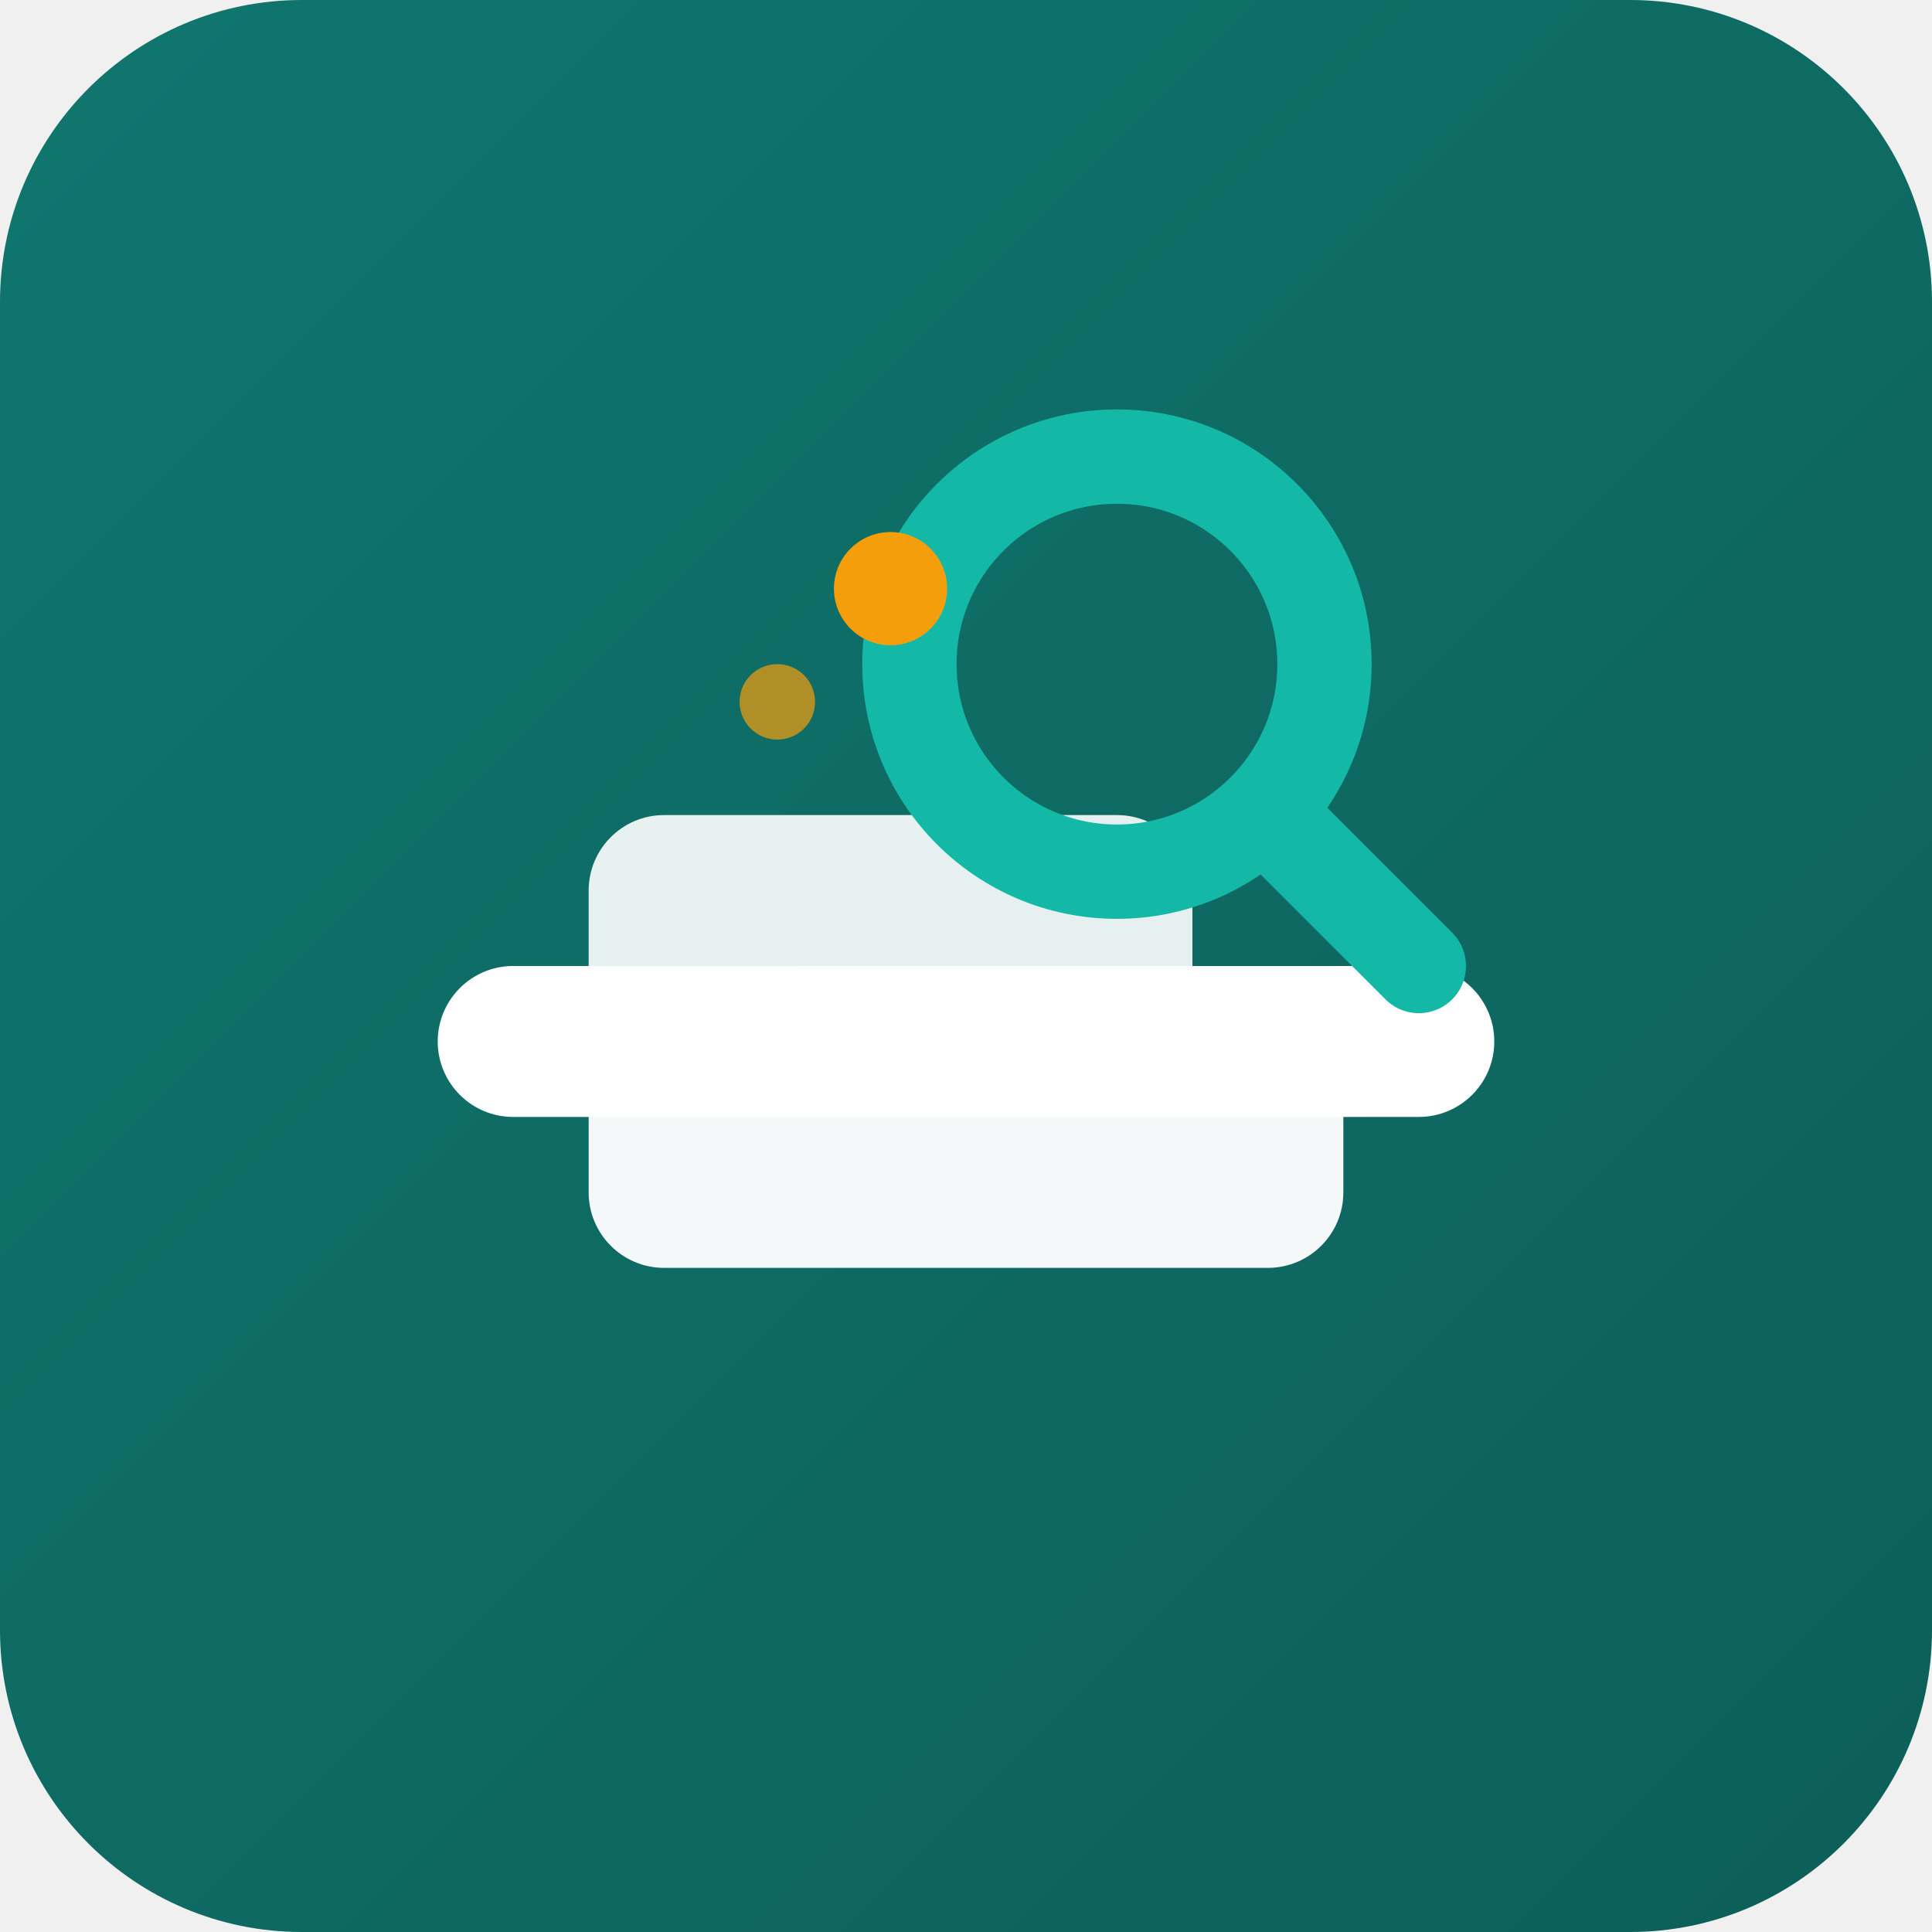
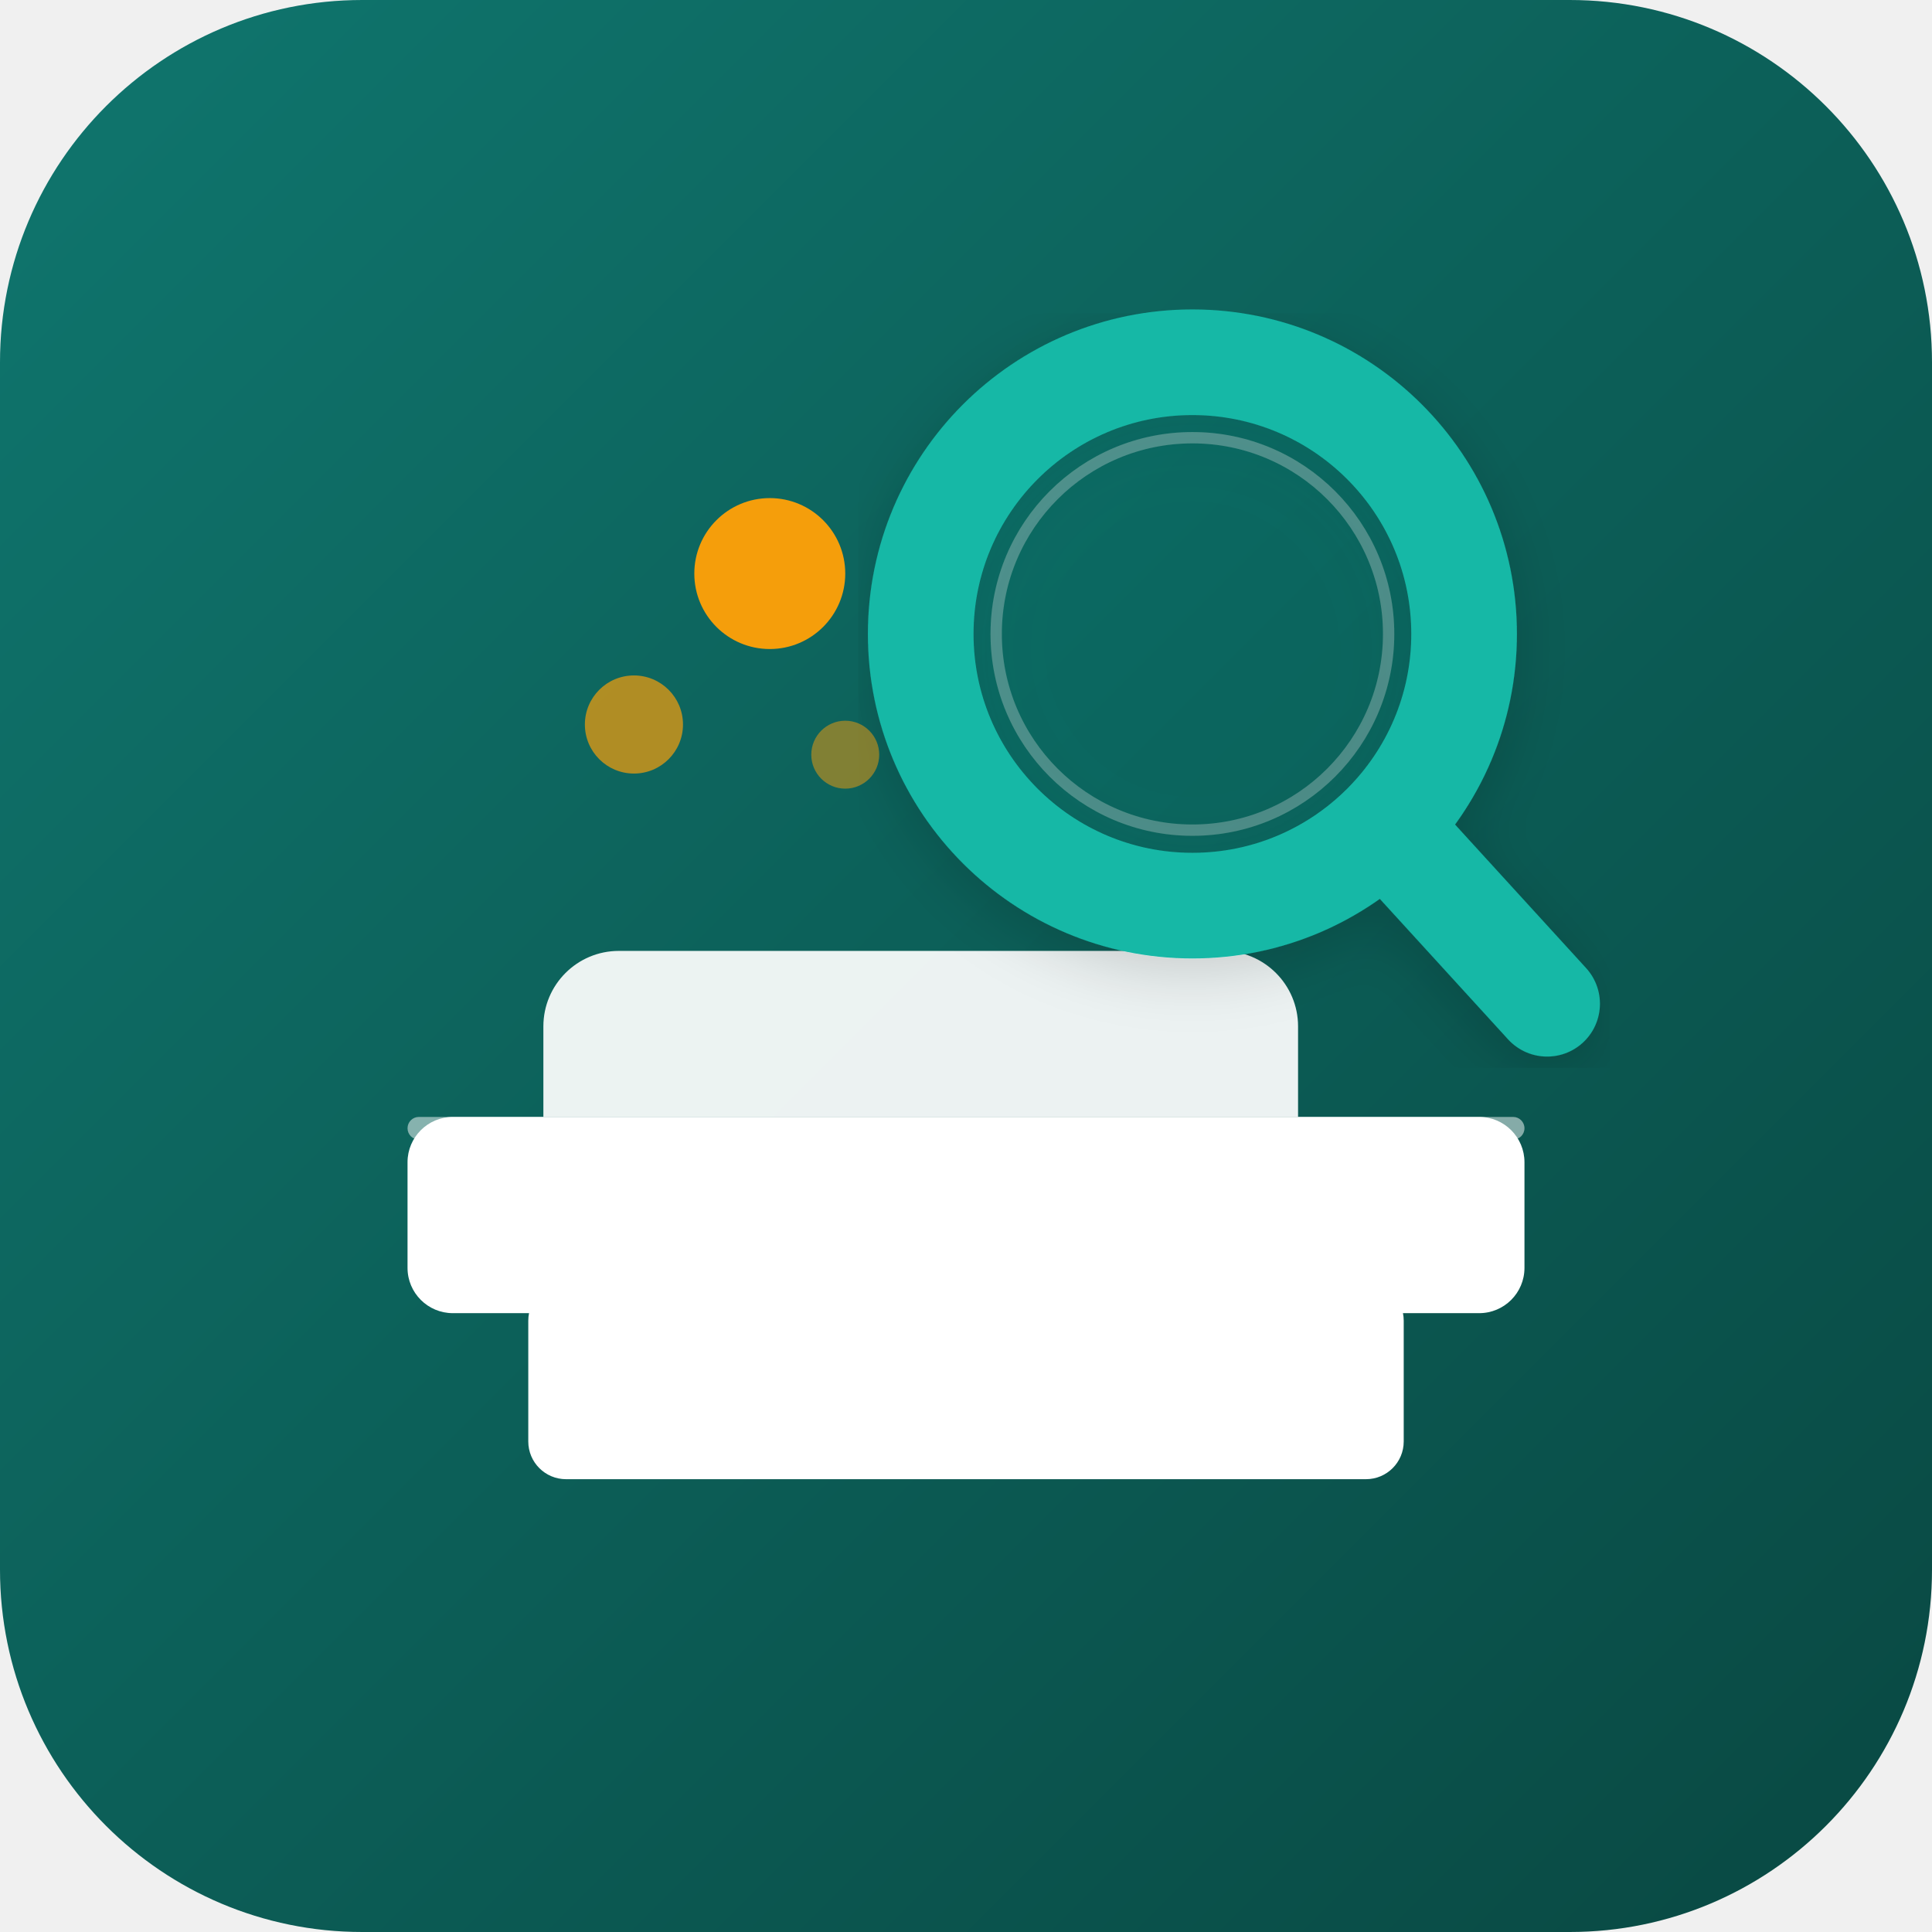
<svg xmlns="http://www.w3.org/2000/svg" viewBox="0 0 512 512" fill="none">
  <defs>
-     <linearGradient id="bg-grad" x1="0" y1="0" x2="512" y2="512" gradientUnits="userSpaceOnUse">
+     <linearGradient id="bg" x1="0" y1="0" x2="512" y2="512" gradientUnits="userSpaceOnUse">
      <stop offset="0%" stop-color="#0f766e" />
-       <stop offset="100%" stop-color="#0d5f59" />
+       <stop offset="100%" stop-color="#094842" />
    </linearGradient>
+     <filter id="shadow" x="-10%" y="-10%" width="120%" height="120%">
+       <feDropShadow dx="0" dy="4" stdDeviation="8" flood-color="#000000" flood-opacity="0.15" />
+     </filter>
  </defs>
-   <rect width="512" height="512" rx="80" ry="80" fill="url(#bg-grad)" />
-   <g transform="translate(96, 76) scale(10)">
-     <path d="M6 20h20v4a2 2 0 0 1-2 2H8a2 2 0 0 1-2-2v-4z" fill="#ffffff" opacity="0.95" />
-     <path d="M4 18h24a2 2 0 0 1 0 4H4a2 2 0 0 1 0-4z" fill="#ffffff" />
-     <path d="M8 14h12a2 2 0 0 1 2 2v2H6v-2a2 2 0 0 1 2-2z" fill="#ffffff" opacity="0.9" />
-     <circle cx="20" cy="10" r="5.5" stroke="#14b8a6" stroke-width="2.5" fill="none" />
-     <line x1="24" y1="14" x2="28" y2="18" stroke="#14b8a6" stroke-width="2.5" stroke-linecap="round" />
-     <circle cx="14" cy="8" r="1.5" fill="#f59e0b" />
-     <circle cx="11" cy="11" r="1" fill="#f59e0b" opacity="0.7" />
+   <rect width="512" height="512" rx="96" ry="96" fill="url(#bg)" />
+   <rect x="140" y="340" width="232" height="52" rx="10" fill="#ffffff" />
+   <rect x="108" y="296" width="296" height="52" rx="12" fill="#ffffff" />
+   <path d="M164 252 h160 a20 20 0 0 1 20 20 v24 H144 v-24 a20 20 0 0 1 20-20z" fill="#ffffff" opacity="0.92" />
+   <rect x="108" y="296" width="296" height="6" rx="3" fill="#ffffff" opacity="0.5" />
+   <g filter="url(#shadow)">
+     <circle cx="316" cy="168" r="72" stroke="#14b8a6" stroke-width="28" fill="rgba(20,184,166,0.08)" />
+     <circle cx="316" cy="168" r="52" stroke="#ffffff" stroke-width="3" fill="none" opacity="0.25" />
+     <line x1="368" y1="220" x2="410" y2="266" stroke="#14b8a6" stroke-width="28" stroke-linecap="round" />
  </g>
+   <circle cx="204" cy="152" r="20" fill="#f59e0b" />
+   <circle cx="168" cy="192" r="13" fill="#f59e0b" opacity="0.7" />
+   <circle cx="224" cy="200" r="9" fill="#f59e0b" opacity="0.5" />
</svg>
